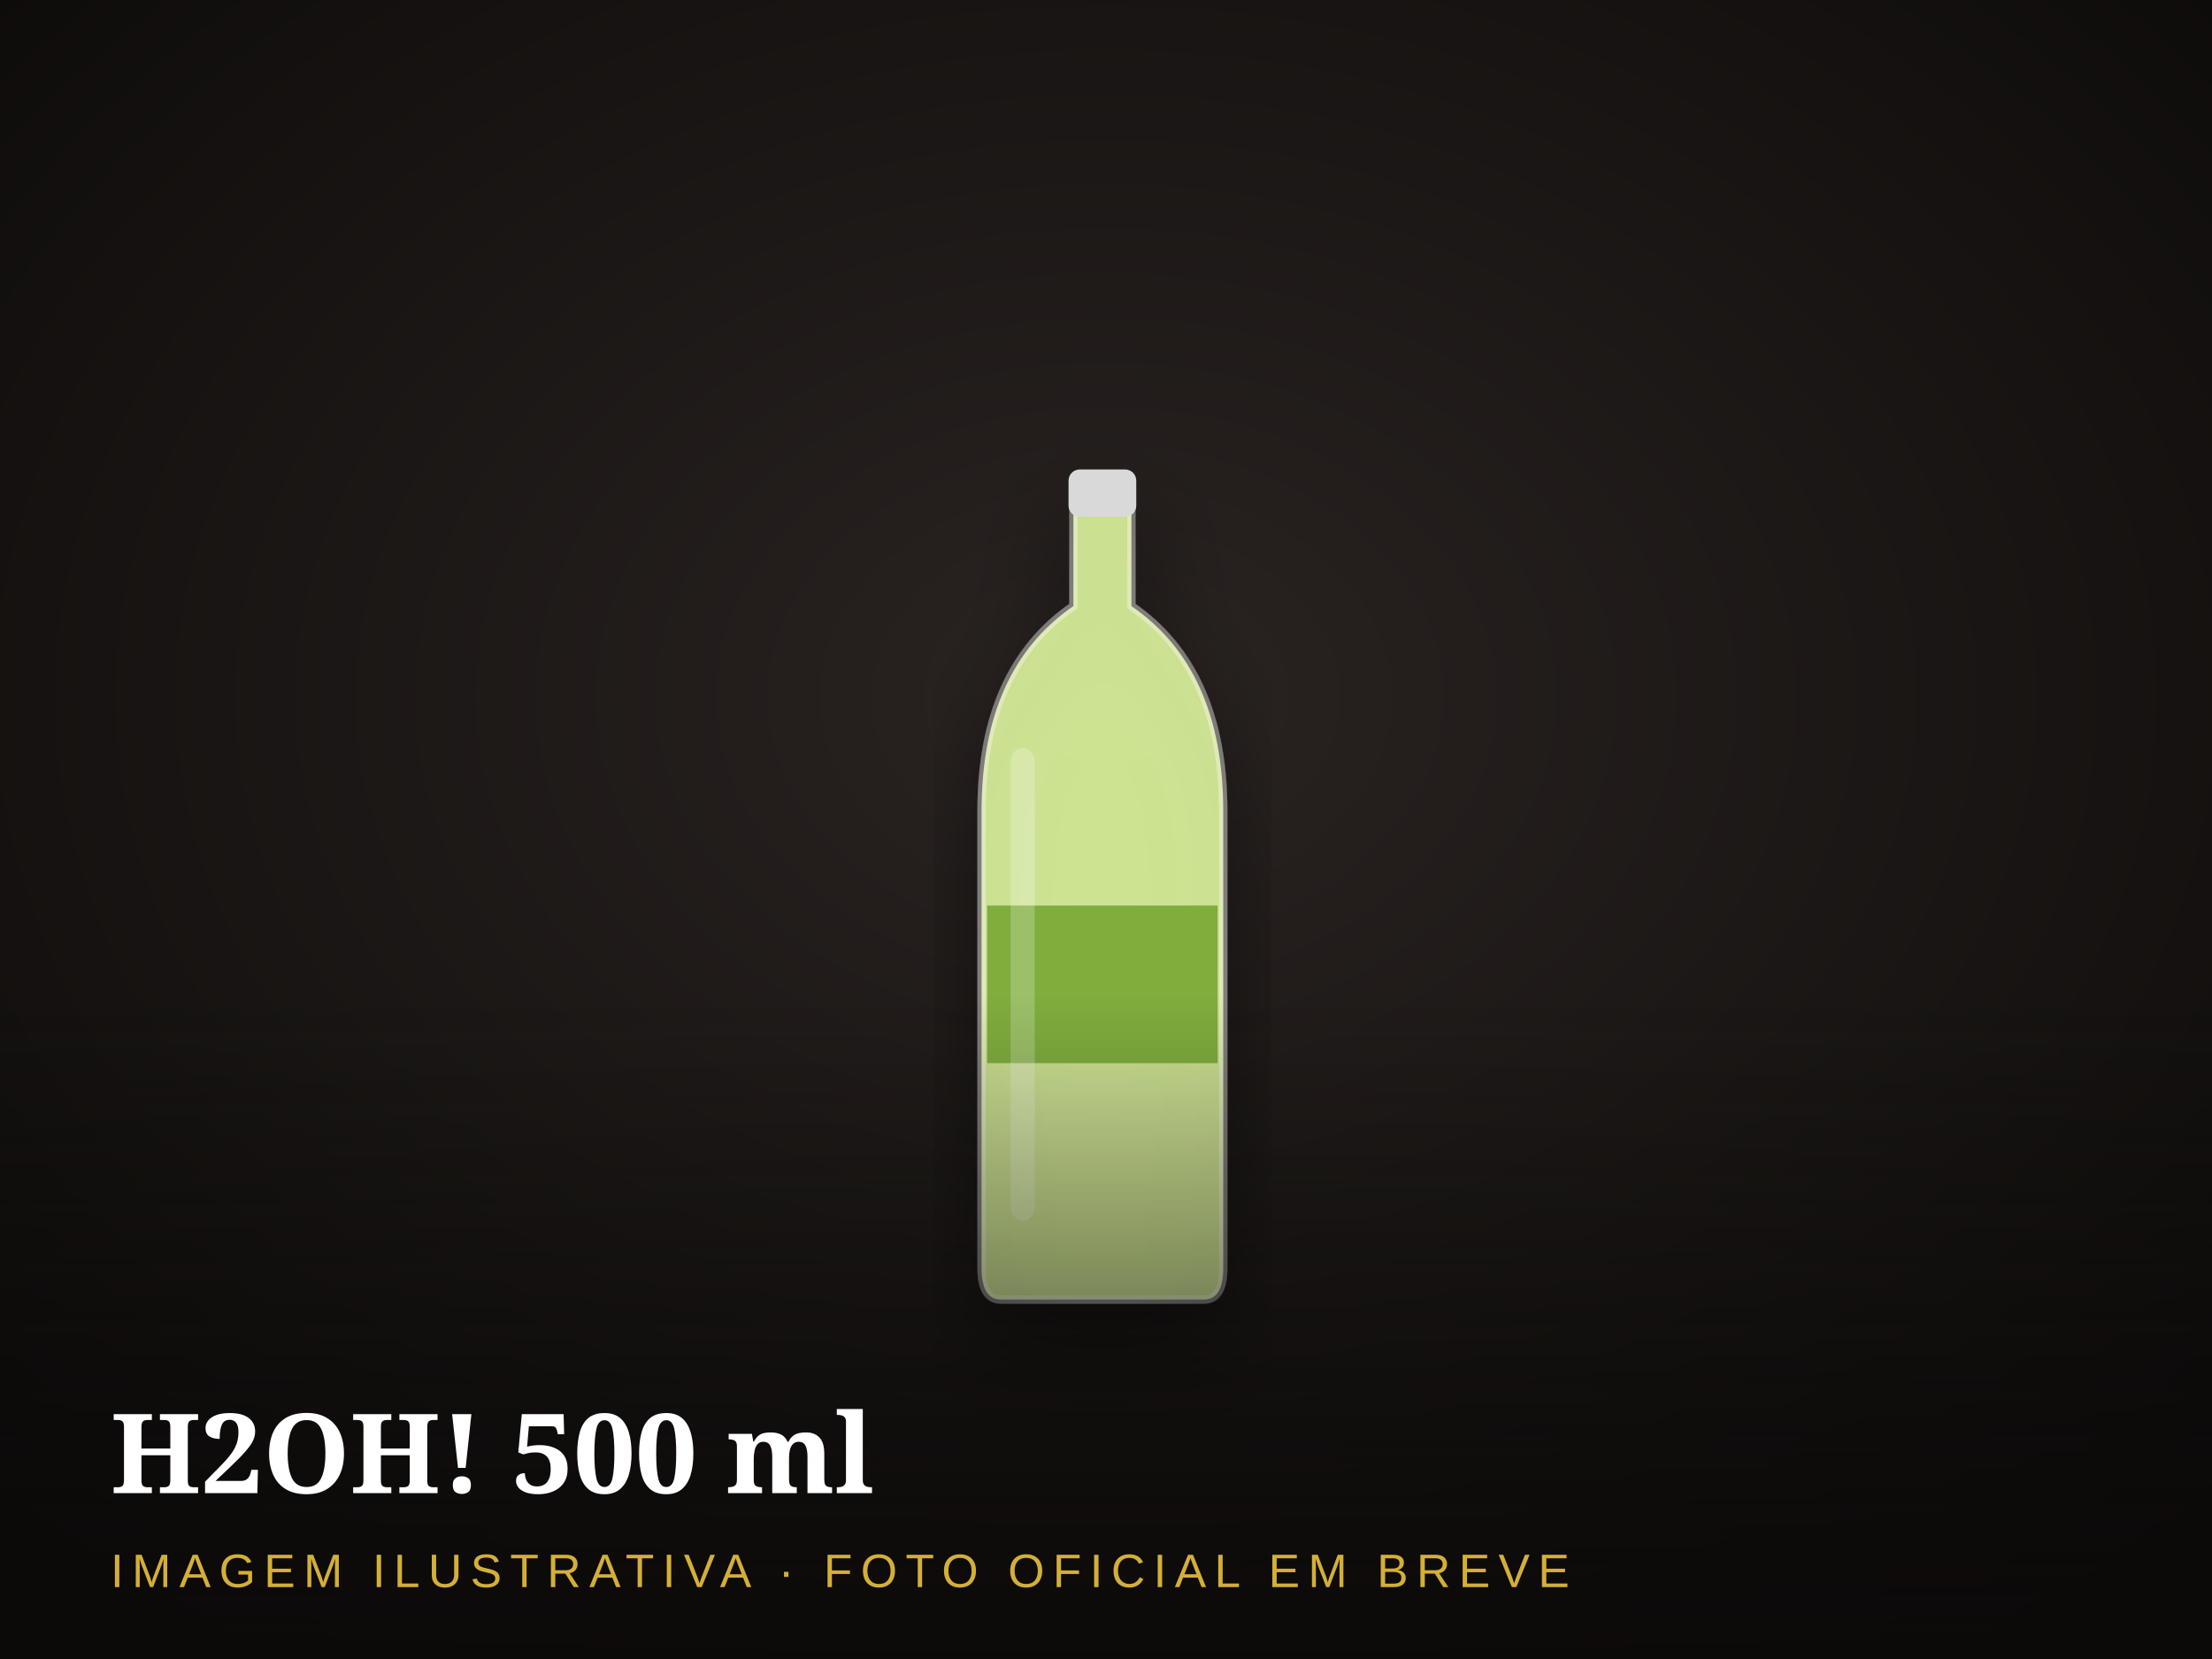
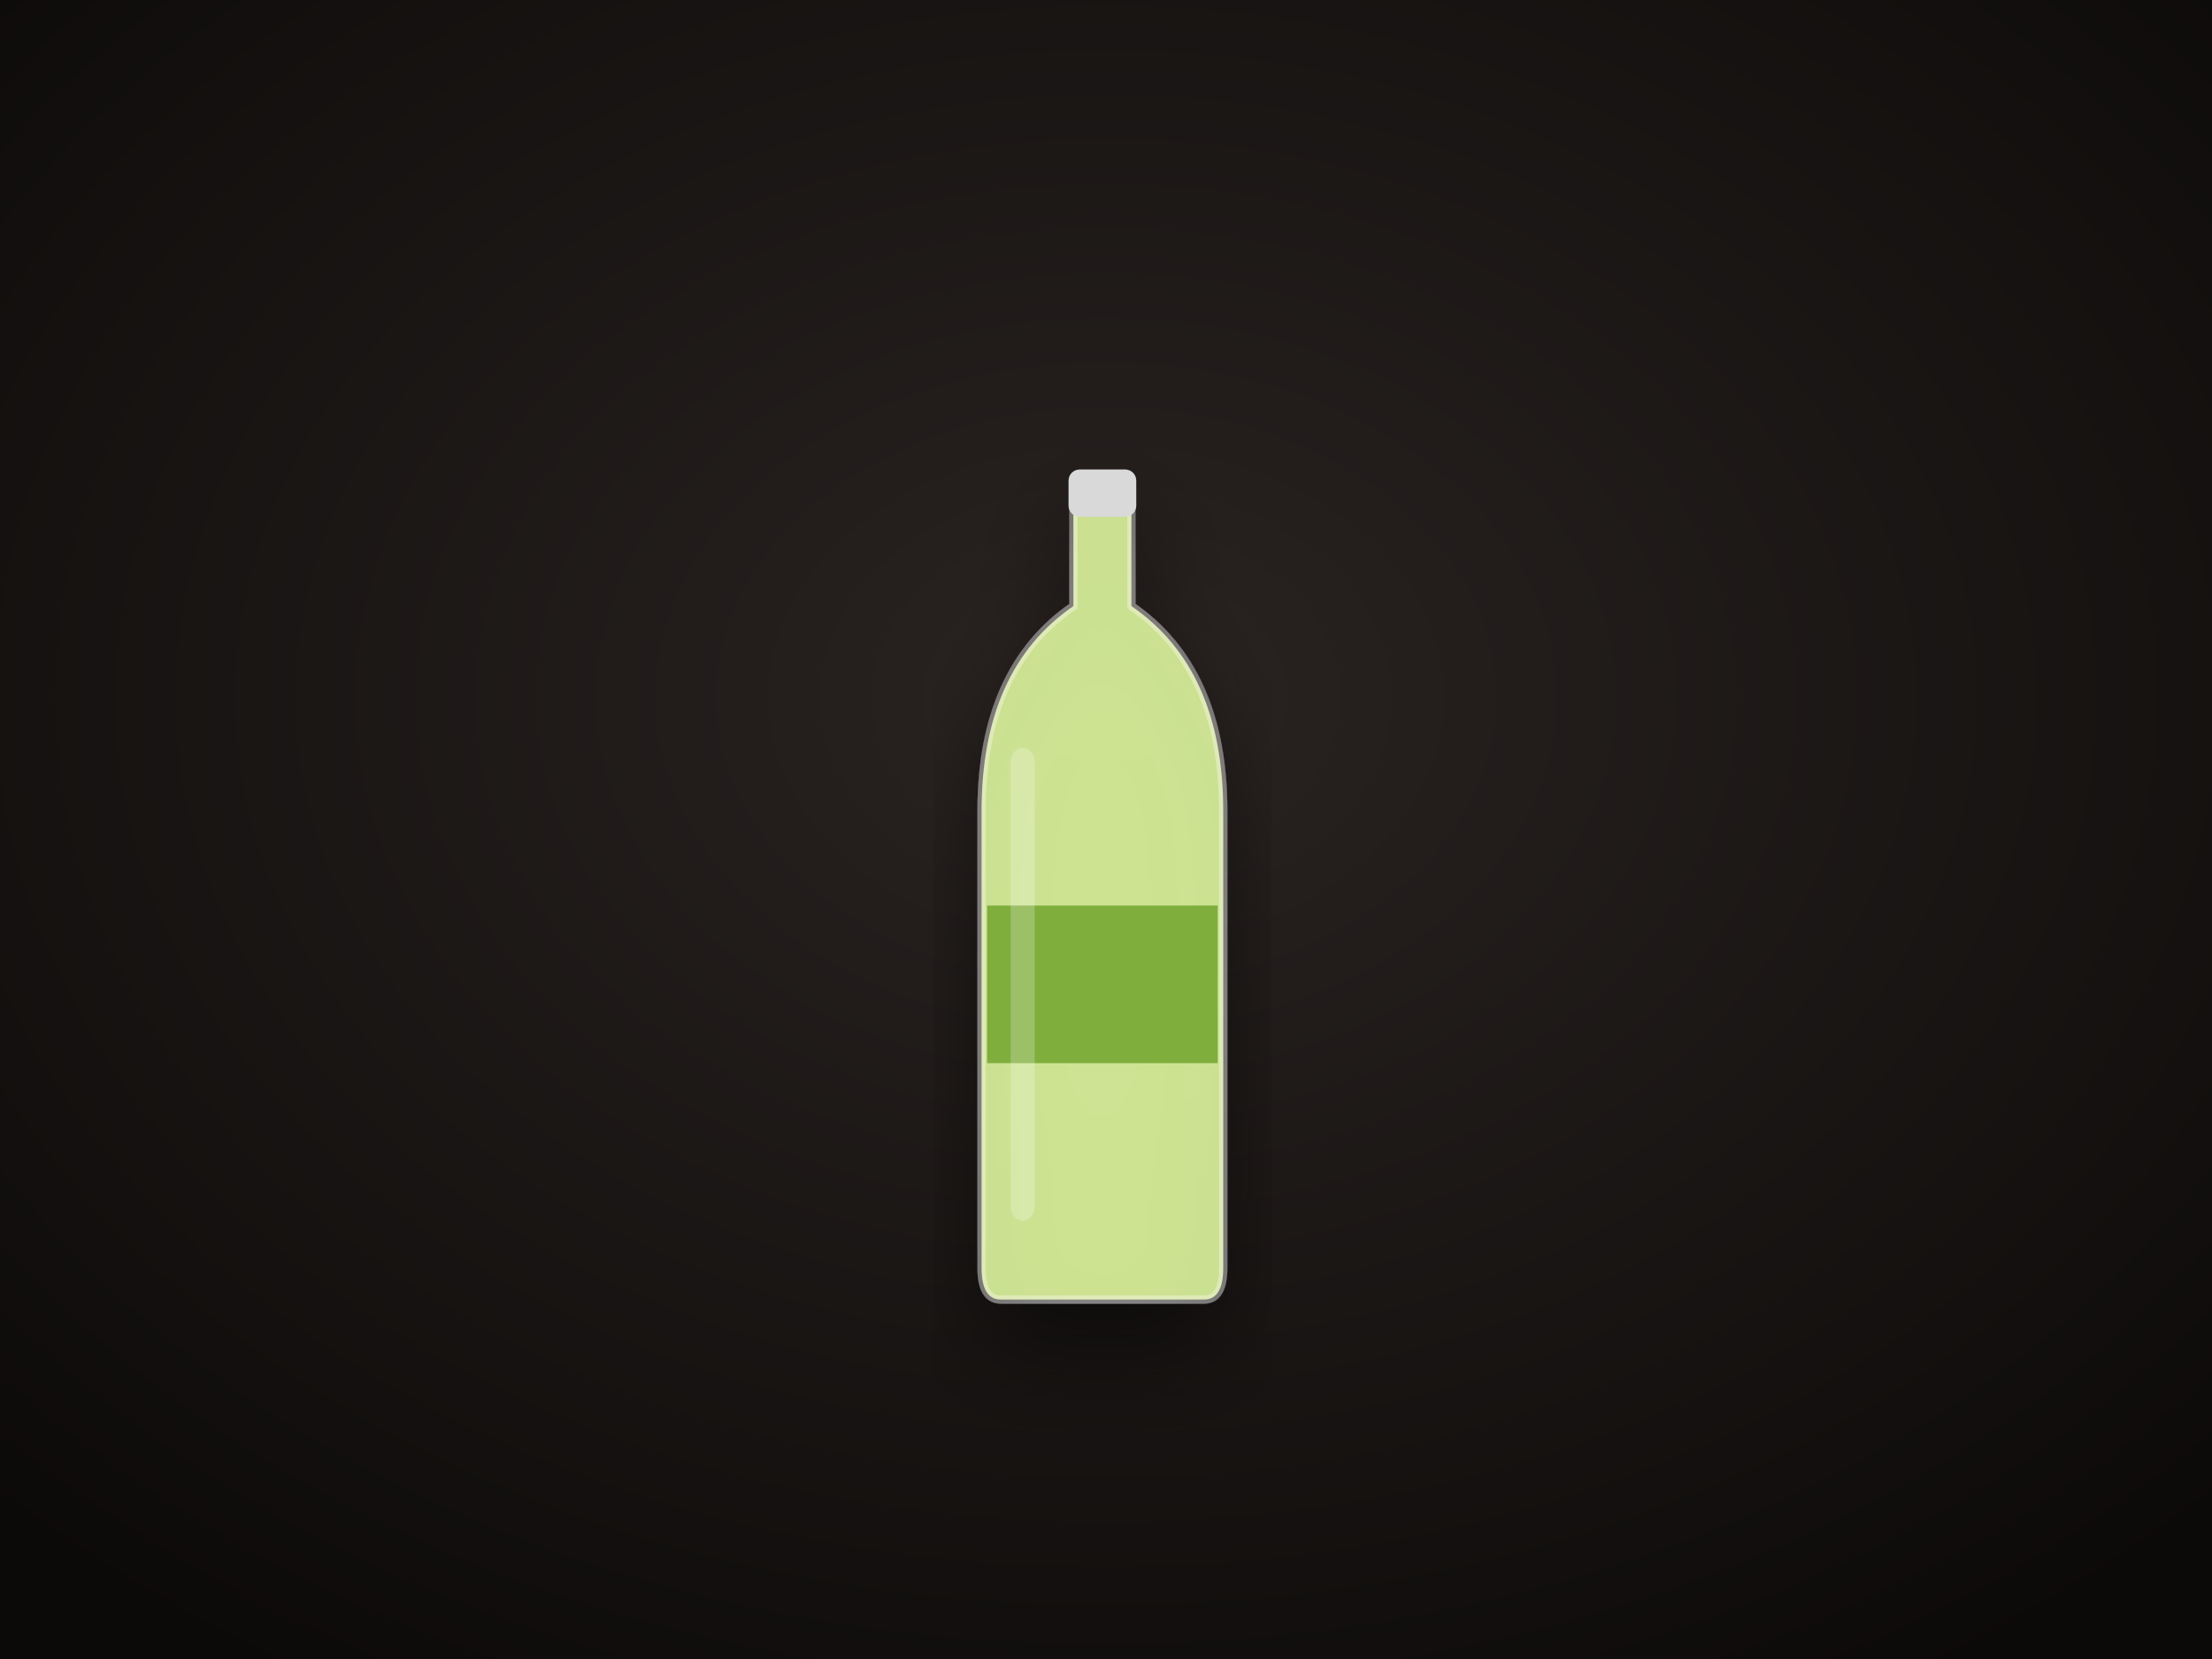
<svg xmlns="http://www.w3.org/2000/svg" viewBox="0 0 800 600" role="img" aria-label="Imagem ilustrativa: H2OH! 500 ml">
  <defs>
    <radialGradient id="bg" cx="50%" cy="42%" r="70%">
      <stop offset="0" stop-color="#2a2422" />
      <stop offset="1" stop-color="#0c0a09" />
    </radialGradient>
-     <linearGradient id="fade" x1="0" y1="0" x2="0" y2="1">
-       <stop offset="0.6" stop-color="#0c0a09" stop-opacity="0" />
-       <stop offset="1" stop-color="#0c0a09" stop-opacity="0.92" />
-     </linearGradient>
    <filter id="sh" x="-20%" y="-20%" width="140%" height="140%">
      <feDropShadow dx="0" dy="18" stdDeviation="18" flood-color="#000" flood-opacity="0.55" />
    </filter>
  </defs>
  <rect width="800" height="600" fill="url(#bg)" />
  <g filter="url(#sh)">
    <g>
      <path d="M388.212 185 h20.976 v34.2 q33.212 22.8 33.212 74.1 v165.3 q0 11.4 -6.992 11.4 h-73.416 q-6.992 0 -6.992 -11.4 v-165.3 q0 -51.3 33.212 -74.1z" fill="#d8ef9a" fill-opacity=".92" stroke="#ffffff" stroke-opacity=".35" stroke-width="3" />
      <rect x="386.464" y="169.8" width="24.472" height="17.1" rx="4" fill="#d9d9d9" />
      <rect x="357" y="327.5" width="83.4" height="57" fill="#7fae3c" />
      <rect x="365.488" y="270.5" width="8.74" height="171" rx="5" fill="#fff" fill-opacity=".22" />
    </g>
  </g>
-   <rect width="800" height="600" fill="url(#fade)" />
-   <text x="40" y="540" font-family="Georgia, serif" font-size="40" font-weight="700" fill="#fff">H2OH! 500 ml</text>
-   <text x="40" y="574" font-family="Arial, sans-serif" font-size="17" letter-spacing="3" fill="#d4af37">IMAGEM ILUSTRATIVA · FOTO OFICIAL EM BREVE</text>
</svg>
